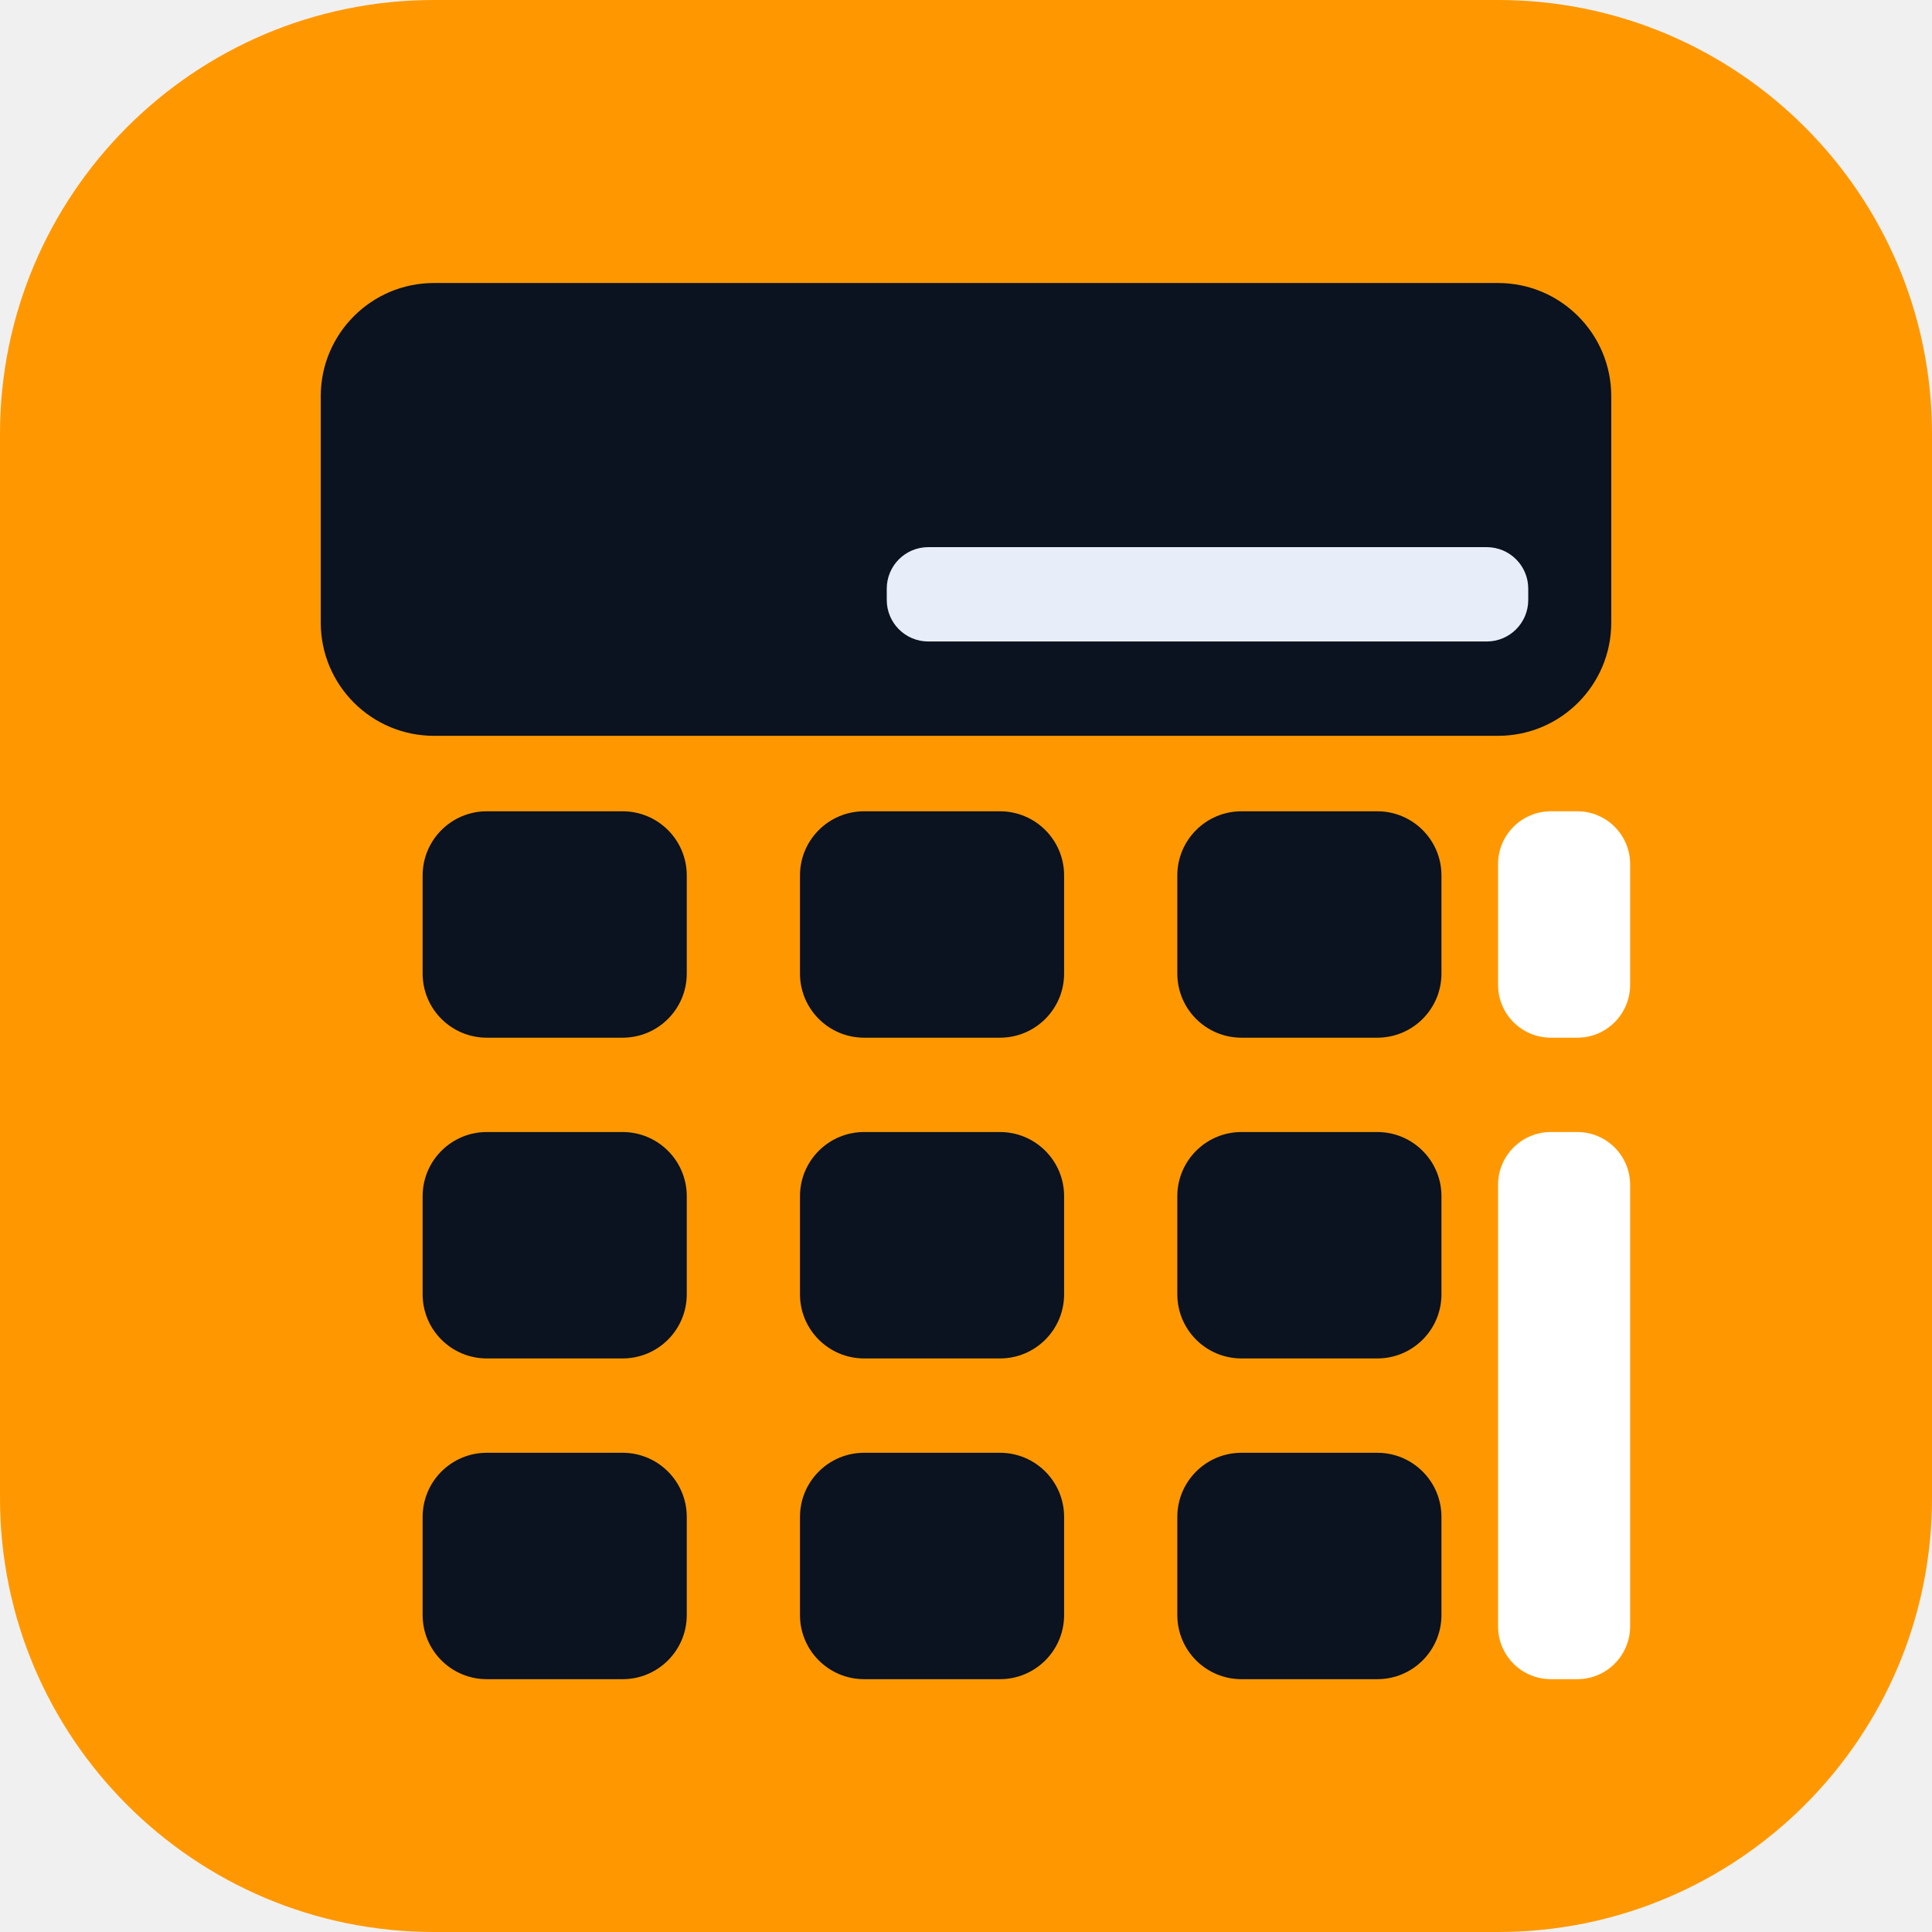
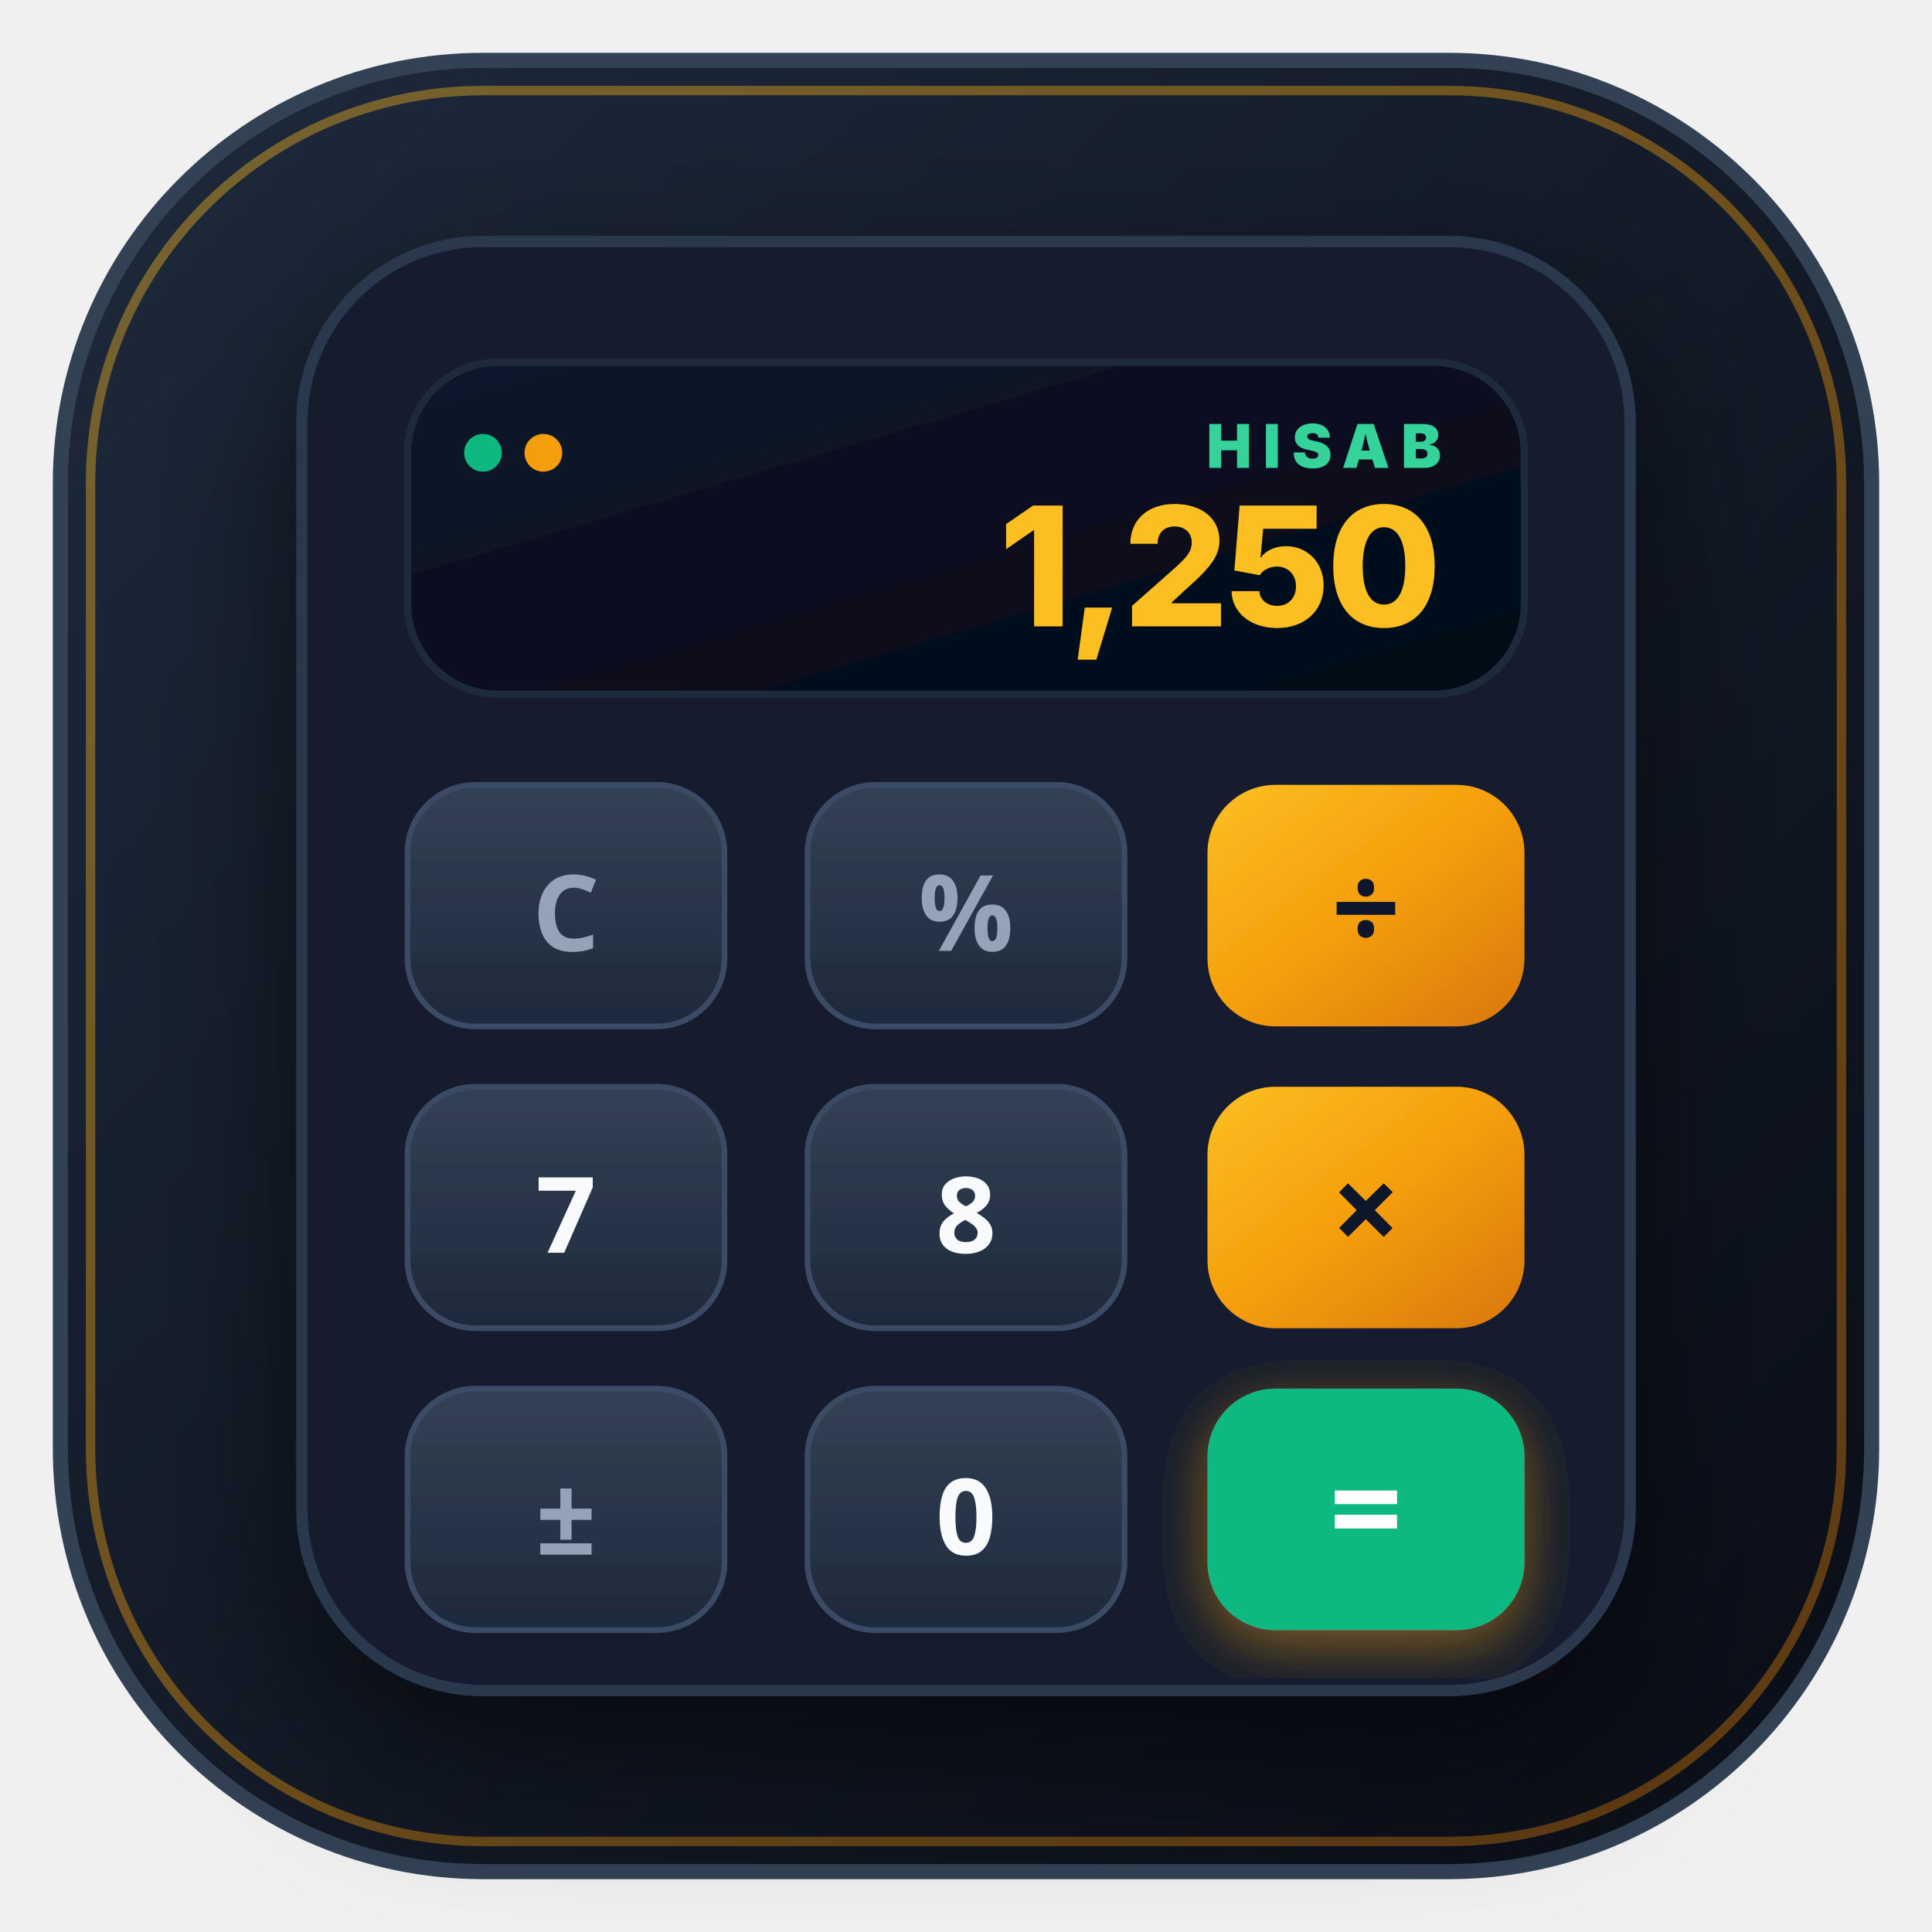
- <svg xmlns="http://www.w3.org/2000/svg" viewBox="0 0 512 512">
-   <rect width="512" height="512" rx="115" fill="#ff9800" />
-   <rect x="85" y="75" width="342" height="120" rx="30" fill="#0b1220" />
-   <rect x="235" y="145" width="170" height="25" rx="11" fill="#e8eef9" />
-   <g fill="#0b1220">
-     <rect x="112" y="215" width="70" height="60" rx="17" />
-     <rect x="212" y="215" width="70" height="60" rx="17" />
-     <rect x="312" y="215" width="70" height="60" rx="17" />
-     <rect x="112" y="300" width="70" height="60" rx="17" />
-     <rect x="212" y="300" width="70" height="60" rx="17" />
-     <rect x="312" y="300" width="70" height="60" rx="17" />
-     <rect x="112" y="385" width="70" height="60" rx="17" />
-     <rect x="212" y="385" width="70" height="60" rx="17" />
-     <rect x="312" y="385" width="70" height="60" rx="17" />
-   </g>
-   <g fill="#fff">
-     <rect x="397" y="215" width="35" height="60" rx="14" />
-     <rect x="397" y="300" width="35" height="145" rx="14" />
+ <svg xmlns="http://www.w3.org/2000/svg" viewBox="0 0 512 512" width="512" height="512">
+   <defs>
+     <linearGradient id="bgGrad" x1="0%" y1="0%" x2="100%" y2="100%">
+       <stop offset="0%" stop-color="#1e293b" />
+       <stop offset="100%" stop-color="#090d16" />
+     </linearGradient>
+     <linearGradient id="goldGrad" x1="0%" y1="0%" x2="100%" y2="100%">
+       <stop offset="0%" stop-color="#fbbf24" />
+       <stop offset="50%" stop-color="#f59e0b" />
+       <stop offset="100%" stop-color="#d97706" />
+     </linearGradient>
+     <linearGradient id="btnGrad" x1="0%" y1="0%" x2="0%" y2="100%">
+       <stop offset="0%" stop-color="#334155" />
+       <stop offset="100%" stop-color="#1e293b" />
+     </linearGradient>
+     <linearGradient id="screenGrad" x1="0%" y1="0%" x2="100%" y2="100%">
+       <stop offset="0%" stop-color="#0f172a" />
+       <stop offset="100%" stop-color="#020617" />
+     </linearGradient>
+     <filter id="softShadow" x="-20%" y="-20%" width="140%" height="140%">
+       <feDropShadow dx="0" dy="16" stdDeviation="20" flood-color="#000000" flood-opacity="0.6" />
+     </filter>
+     <filter id="glow" x="-20%" y="-20%" width="140%" height="140%">
+       <feDropShadow dx="0" dy="4" stdDeviation="8" flood-color="#f59e0b" flood-opacity="0.5" />
+     </filter>
+   </defs>
+   <rect x="16" y="16" width="480" height="480" rx="112" fill="url(#bgGrad)" stroke="#334155" stroke-width="4" />
+   <rect x="24" y="24" width="464" height="464" rx="104" fill="none" stroke="url(#goldGrad)" stroke-width="2.5" opacity="0.4" />
+   <g filter="url(#softShadow)">
+     <rect x="80" y="64" width="352" height="384" rx="48" fill="#131c2e" stroke="#2a374e" stroke-width="3" />
+     <rect x="108" y="96" width="296" height="88" rx="24" fill="url(#screenGrad)" stroke="#1e293b" stroke-width="2" />
+     <circle cx="128" cy="120" r="5" fill="#10b981" />
+     <circle cx="144" cy="120" r="5" fill="#f59e0b" />
+     <text x="382" y="124" fill="#34d399" font-family="system-ui, -apple-system, sans-serif" font-size="16" font-weight="900" text-anchor="end" letter-spacing="3">HISAB</text>
+     <text x="382" y="166" fill="#fbbf24" font-family="system-ui, -apple-system, sans-serif" font-size="44" font-weight="800" text-anchor="end" letter-spacing="-1">1,250</text>
+     <rect x="108" y="208" width="84" height="64" rx="18" fill="url(#btnGrad)" stroke="#3b4b66" stroke-width="1.5" />
+     <text x="150" y="252" fill="#94a3b8" font-family="system-ui, sans-serif" font-size="28" font-weight="700" text-anchor="middle">C</text>
+     <rect x="214" y="208" width="84" height="64" rx="18" fill="url(#btnGrad)" stroke="#3b4b66" stroke-width="1.5" />
+     <text x="256" y="252" fill="#94a3b8" font-family="system-ui, sans-serif" font-size="28" font-weight="700" text-anchor="middle">%</text>
+     <rect x="320" y="208" width="84" height="64" rx="18" fill="url(#goldGrad)" />
+     <text x="362" y="252" fill="#0f172a" font-family="system-ui, sans-serif" font-size="32" font-weight="900" text-anchor="middle">÷</text>
+     <rect x="108" y="288" width="84" height="64" rx="18" fill="url(#btnGrad)" stroke="#3b4b66" stroke-width="1.5" />
+     <text x="150" y="332" fill="#f8fafc" font-family="system-ui, sans-serif" font-size="28" font-weight="700" text-anchor="middle">7</text>
+     <rect x="214" y="288" width="84" height="64" rx="18" fill="url(#btnGrad)" stroke="#3b4b66" stroke-width="1.5" />
+     <text x="256" y="332" fill="#f8fafc" font-family="system-ui, sans-serif" font-size="28" font-weight="700" text-anchor="middle">8</text>
+     <rect x="320" y="288" width="84" height="64" rx="18" fill="url(#goldGrad)" />
+     <text x="362" y="332" fill="#0f172a" font-family="system-ui, sans-serif" font-size="32" font-weight="900" text-anchor="middle">×</text>
+     <rect x="108" y="368" width="84" height="64" rx="18" fill="url(#btnGrad)" stroke="#3b4b66" stroke-width="1.5" />
+     <text x="150" y="412" fill="#94a3b8" font-family="system-ui, sans-serif" font-size="28" font-weight="700" text-anchor="middle">±</text>
+     <rect x="214" y="368" width="84" height="64" rx="18" fill="url(#btnGrad)" stroke="#3b4b66" stroke-width="1.5" />
+     <text x="256" y="412" fill="#f8fafc" font-family="system-ui, sans-serif" font-size="28" font-weight="700" text-anchor="middle">0</text>
+     <rect x="320" y="368" width="84" height="64" rx="18" fill="#10b981" filter="url(#glow)" />
+     <text x="362" y="412" fill="#ffffff" font-family="system-ui, sans-serif" font-size="34" font-weight="900" text-anchor="middle">=</text>
  </g>
</svg>
